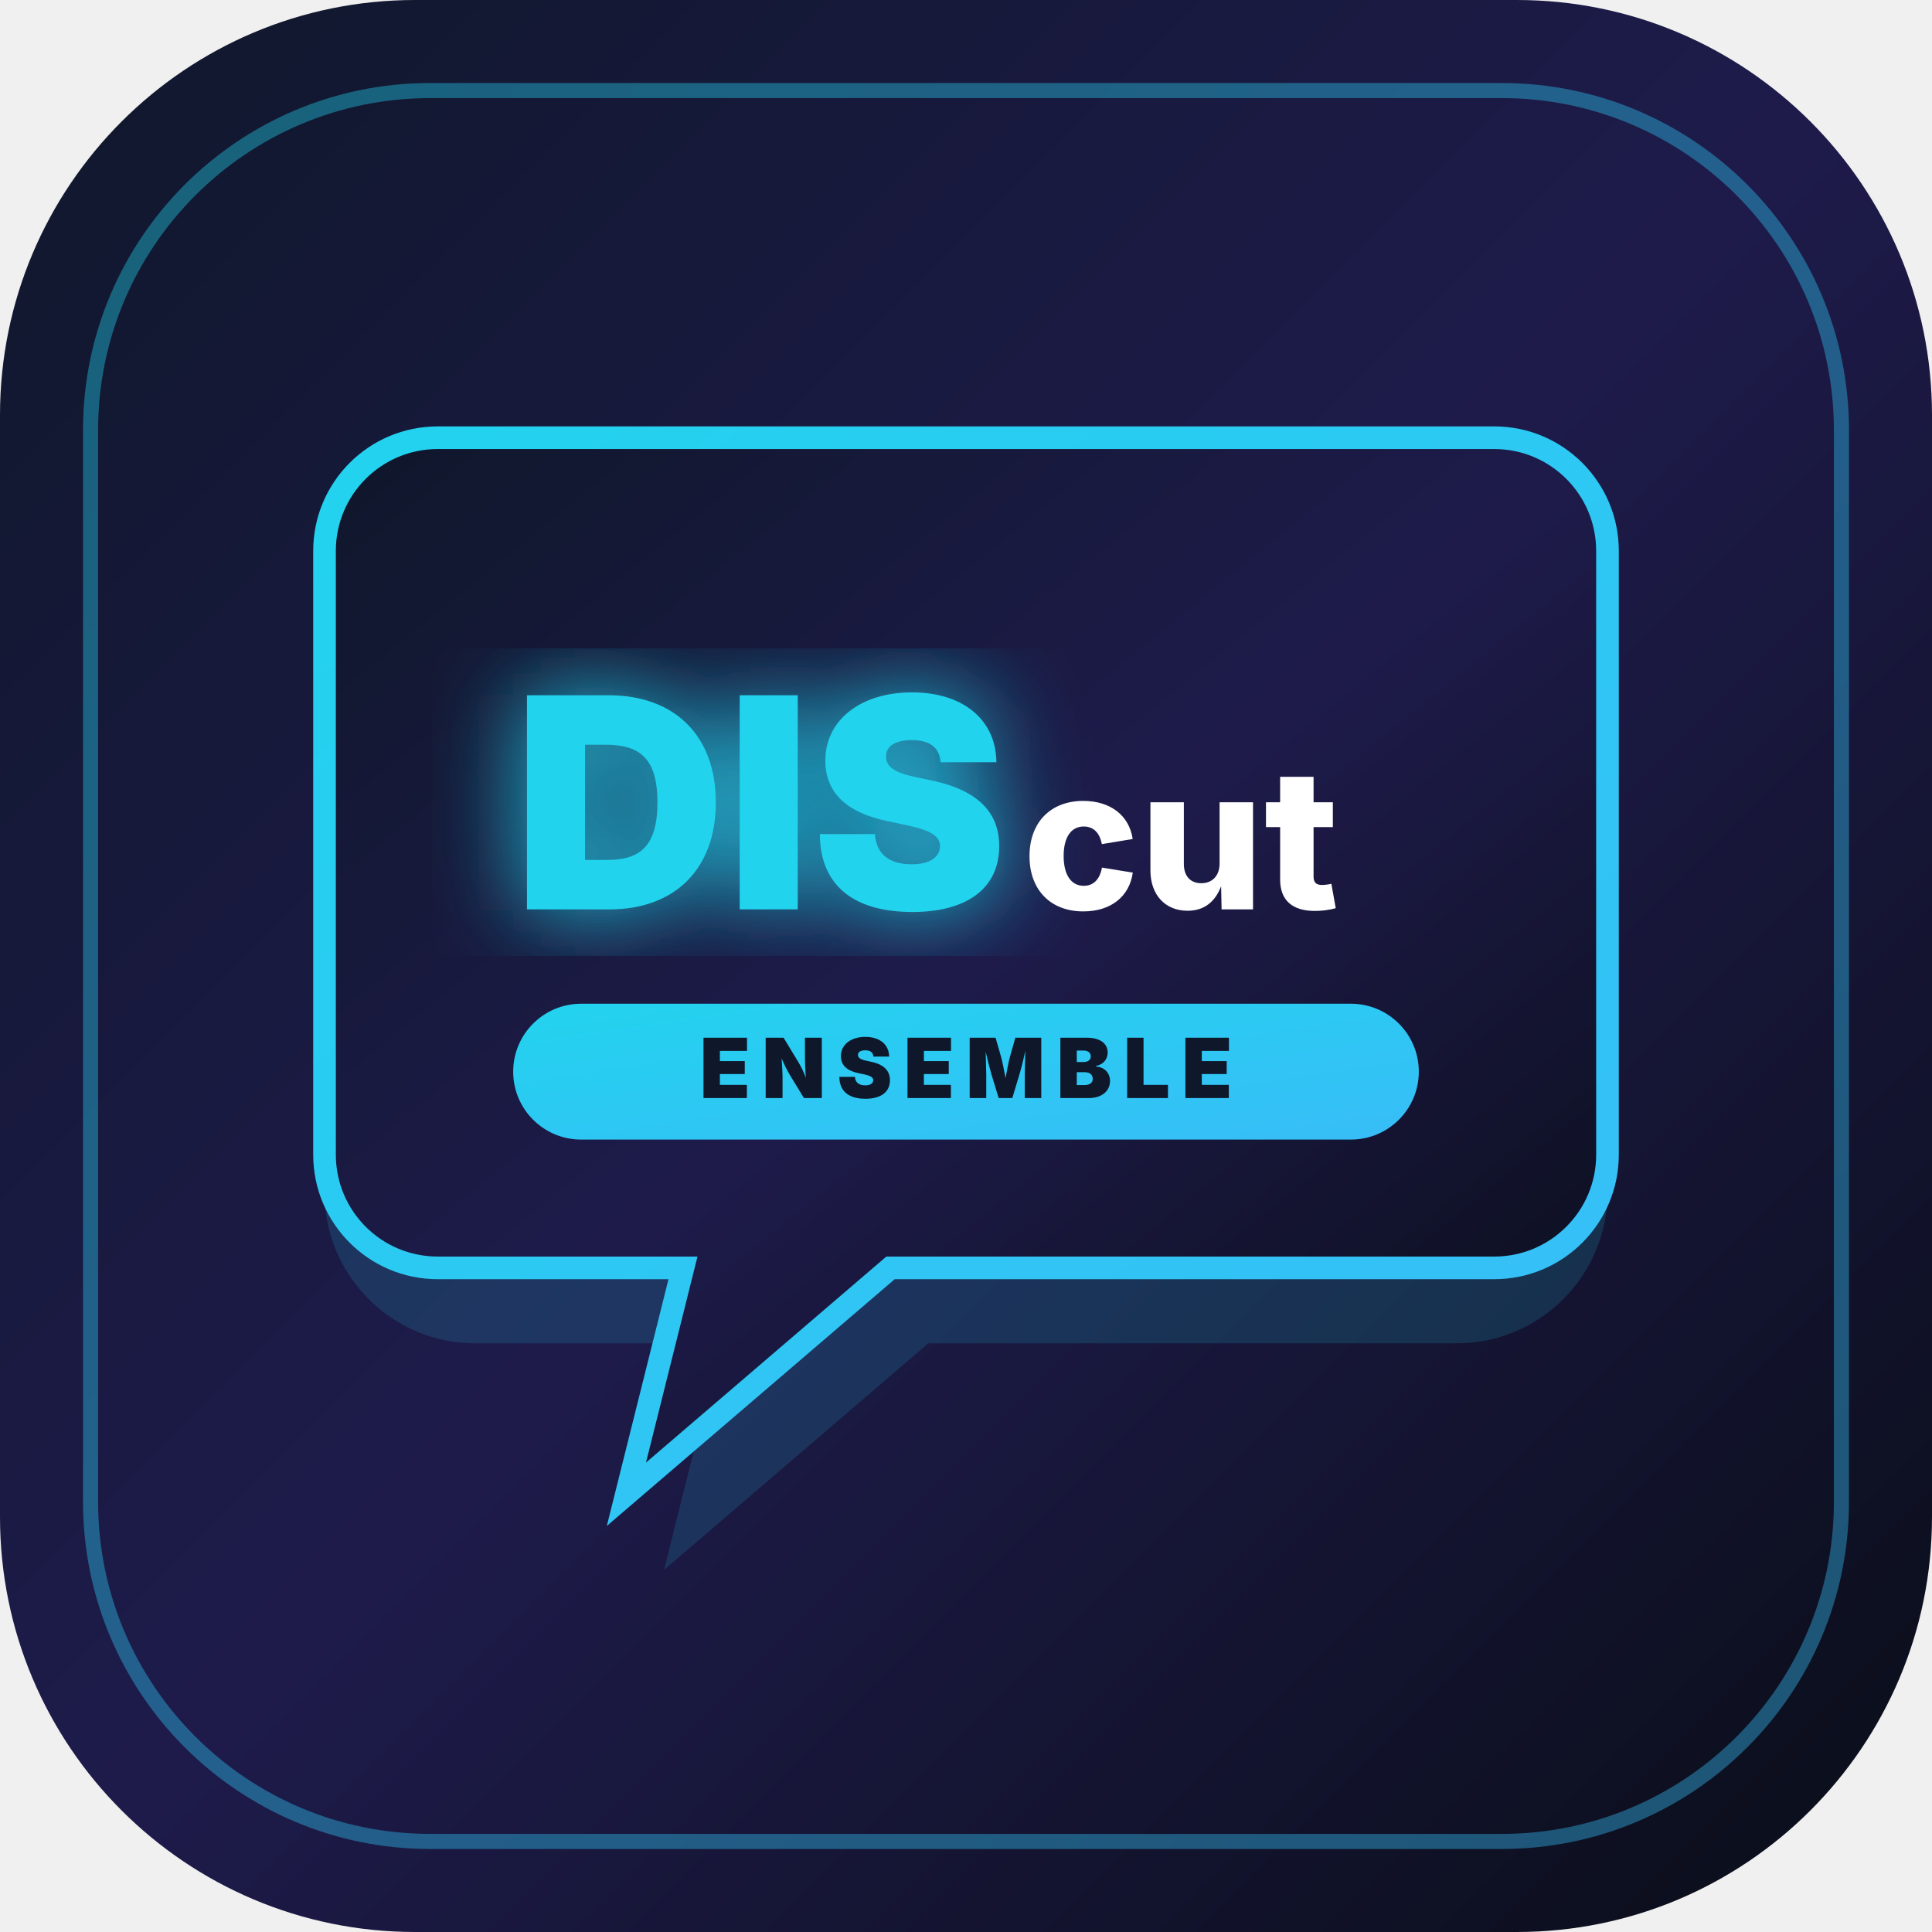
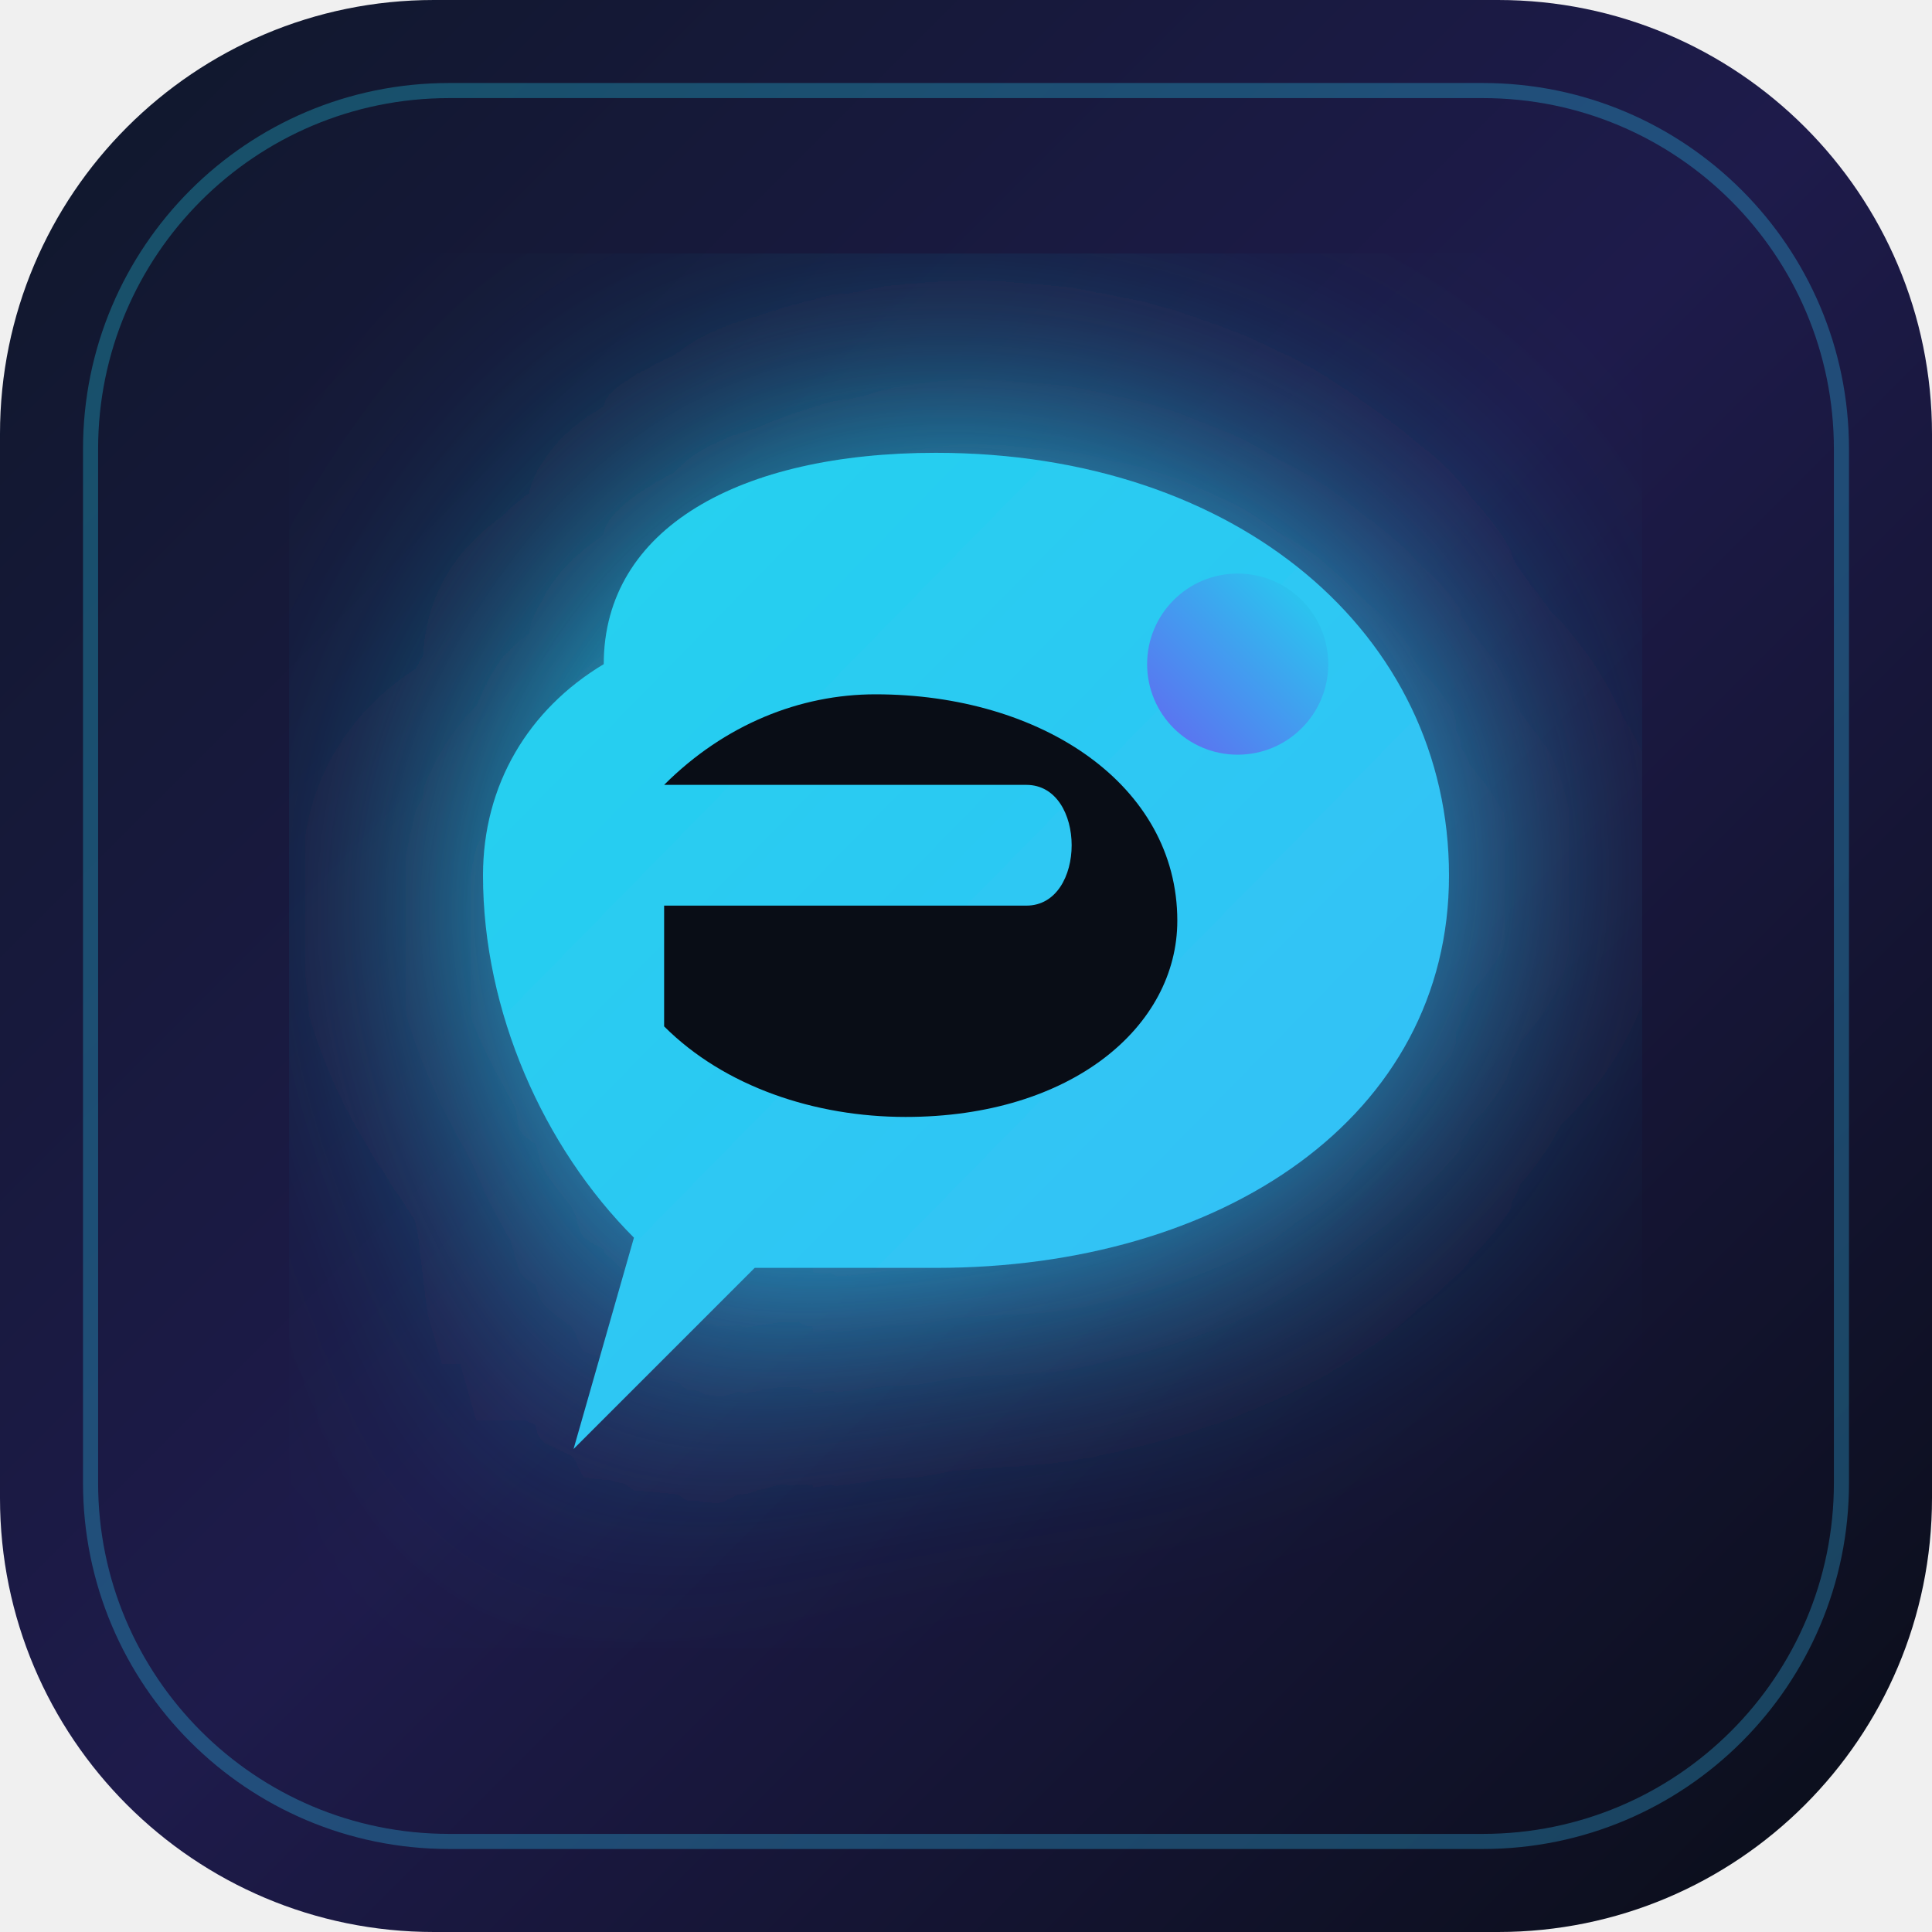
<svg xmlns="http://www.w3.org/2000/svg" viewBox="0 0 512 512" width="512" height="512">
  <defs>
    <linearGradient id="bgGrad" x1="0%" y1="0%" x2="100%" y2="100%">
      <stop offset="0%" stop-color="#0f172a" />
      <stop offset="50%" stop-color="#1e1b4b" />
      <stop offset="100%" stop-color="#090d16" />
    </linearGradient>
    <linearGradient id="cyanGrad" x1="0%" y1="0%" x2="100%" y2="100%">
      <stop offset="0%" stop-color="#22d3ee" />
      <stop offset="100%" stop-color="#38bdf8" />
    </linearGradient>
+     <linearGradient id="indigoGrad" x1="0%" y1="100%" x2="100%" y2="0%">
+       <stop offset="0%" stop-color="#6366f1" />
+       <stop offset="100%" stop-color="#22d3ee" />
+     </linearGradient>
    <filter id="glow" x="-20%" y="-20%" width="140%" height="140%">
-       <feGaussianBlur stdDeviation="12" result="blur" />
+       <feGaussianBlur stdDeviation="10" result="blur" />
      <feComposite in="SourceGraphic" in2="blur" operator="over" />
    </filter>
  </defs>
-   <rect width="512" height="512" rx="110" fill="url(#bgGrad)" />
-   <rect x="24" y="24" width="464" height="464" rx="90" fill="none" stroke="url(#cyanGrad)" stroke-width="4" stroke-opacity="0.4" />
-   <g transform="translate(86, 96)">
-     <path d="M 40 40 L 300 40 A 40 40 0 0 1 340 80 L 340 220 A 40 40 0 0 1 300 260 L 160 260 L 90 320 L 105 260 L 40 260 A 40 40 0 0 1 0 220 L 0 80 A 40 40 0 0 1 40 40 Z" fill="#22d3ee" opacity="0.15" />
-     <path d="M 30 20 L 310 20 A 30 30 0 0 1 340 50 L 340 210 A 30 30 0 0 1 310 240 L 150 240 L 80 300 L 95 240 L 30 240 A 30 30 0 0 1 0 210 L 0 50 A 30 30 0 0 1 30 20 Z" fill="url(#bgGrad)" stroke="url(#cyanGrad)" stroke-width="6" />
-     <text x="50" y="145" font-family="system-ui, -apple-system, sans-serif" font-weight="900" font-size="78" fill="#22d3ee" filter="url(#glow)">DIS</text>
-     <text x="185" y="145" font-family="system-ui, -apple-system, sans-serif" font-weight="800" font-size="52" fill="#ffffff">cut</text>
-     <rect x="50" y="170" width="240" height="36" rx="18" fill="url(#cyanGrad)" />
-     <text x="170" y="195" font-family="system-ui, -apple-system, sans-serif" font-weight="900" font-size="22" fill="#0f172a" text-anchor="middle" letter-spacing="3">ENSEMBLE</text>
+   <rect width="512" height="512" rx="115" fill="url(#bgGrad)" />
+   <rect x="24" y="24" width="464" height="464" rx="95" fill="none" stroke="url(#cyanGrad)" stroke-width="4" stroke-opacity="0.3" />
+   <g transform="translate(56, 56) scale(4)">
+     <path d="M 26 30 C 26 21 35 16 48 16 C 68 16 82 28 82 44 C 82 60 67 70 48 70 L 36 70 L 24 82 L 28 68 C 22 62 18 53 18 44 C 18 38 21 33 26 30 Z" fill="url(#cyanGrad)" filter="url(#glow)" />
+     <path d="M 44 32 C 55 32 64 38 64 47 C 64 54 57 60 46 60 C 40 60 34 58 30 54 L 30 46 L 54 46 C 56 46 57 44 57 42 C 57 40 56 38 54 38 L 30 38 C 34 34 39 32 44 32 Z" fill="#090d16" />
+     <circle cx="68" cy="30" r="6" fill="url(#indigoGrad)" />
  </g>
</svg>
